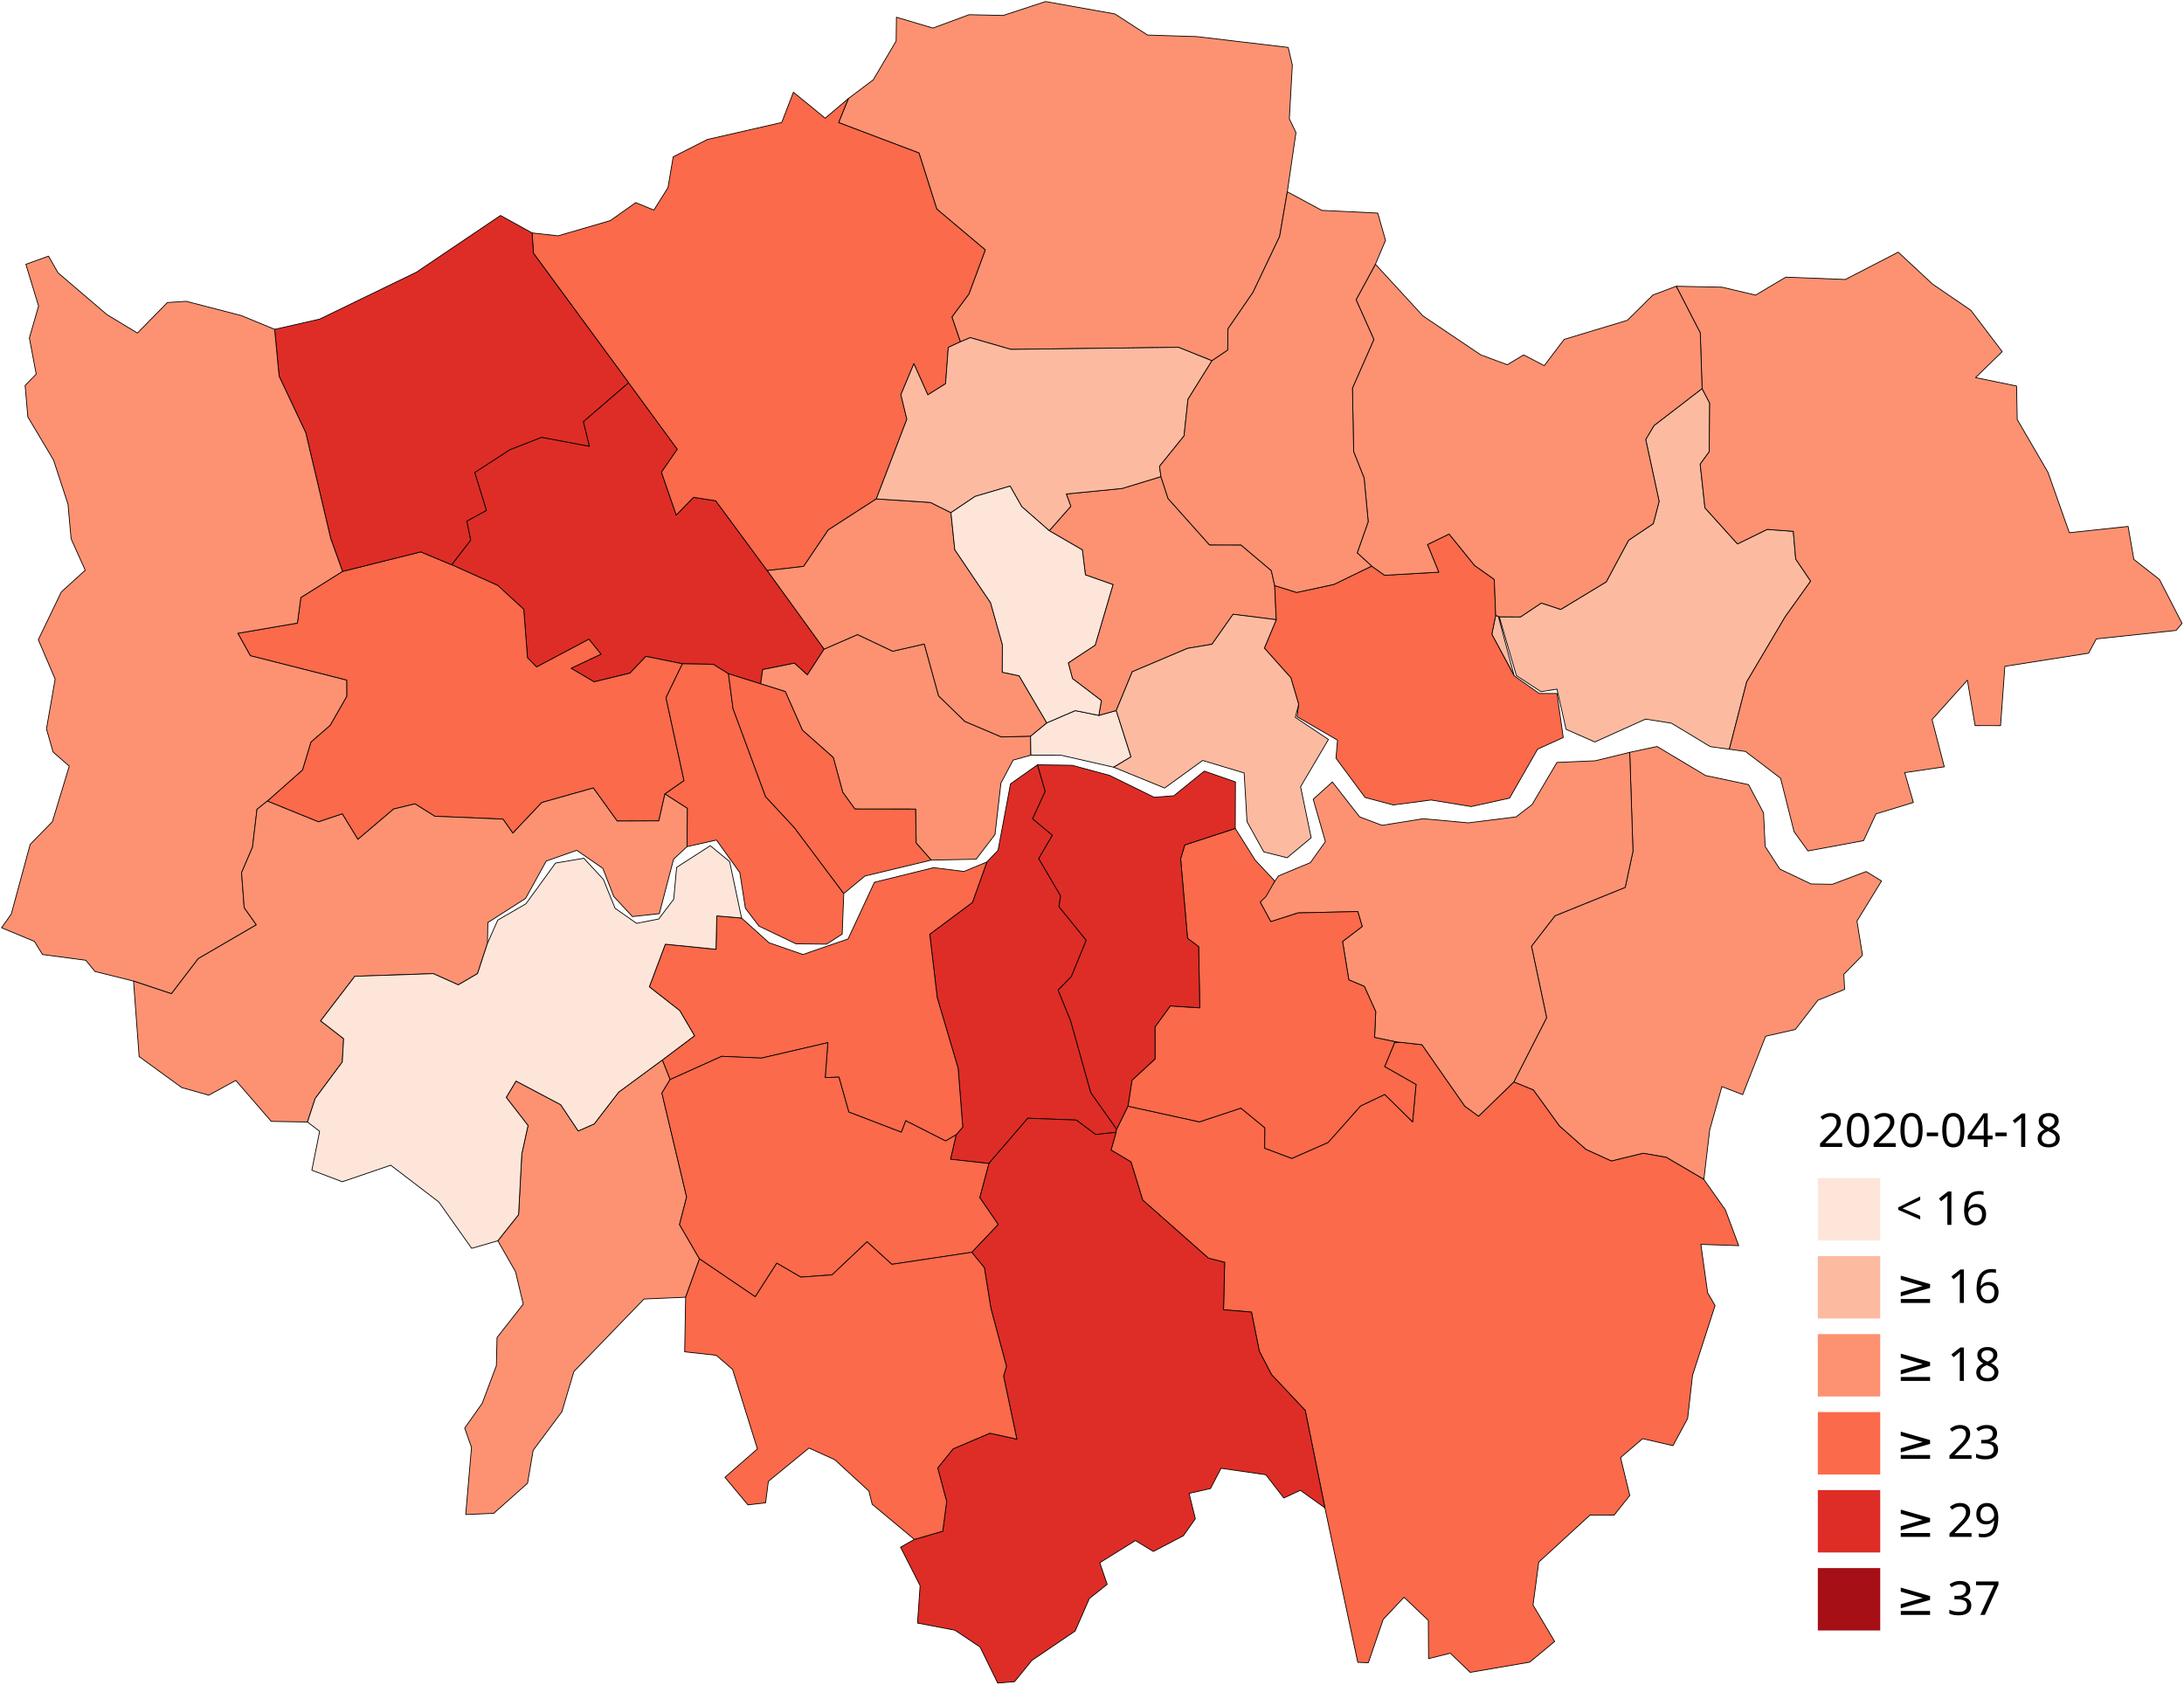
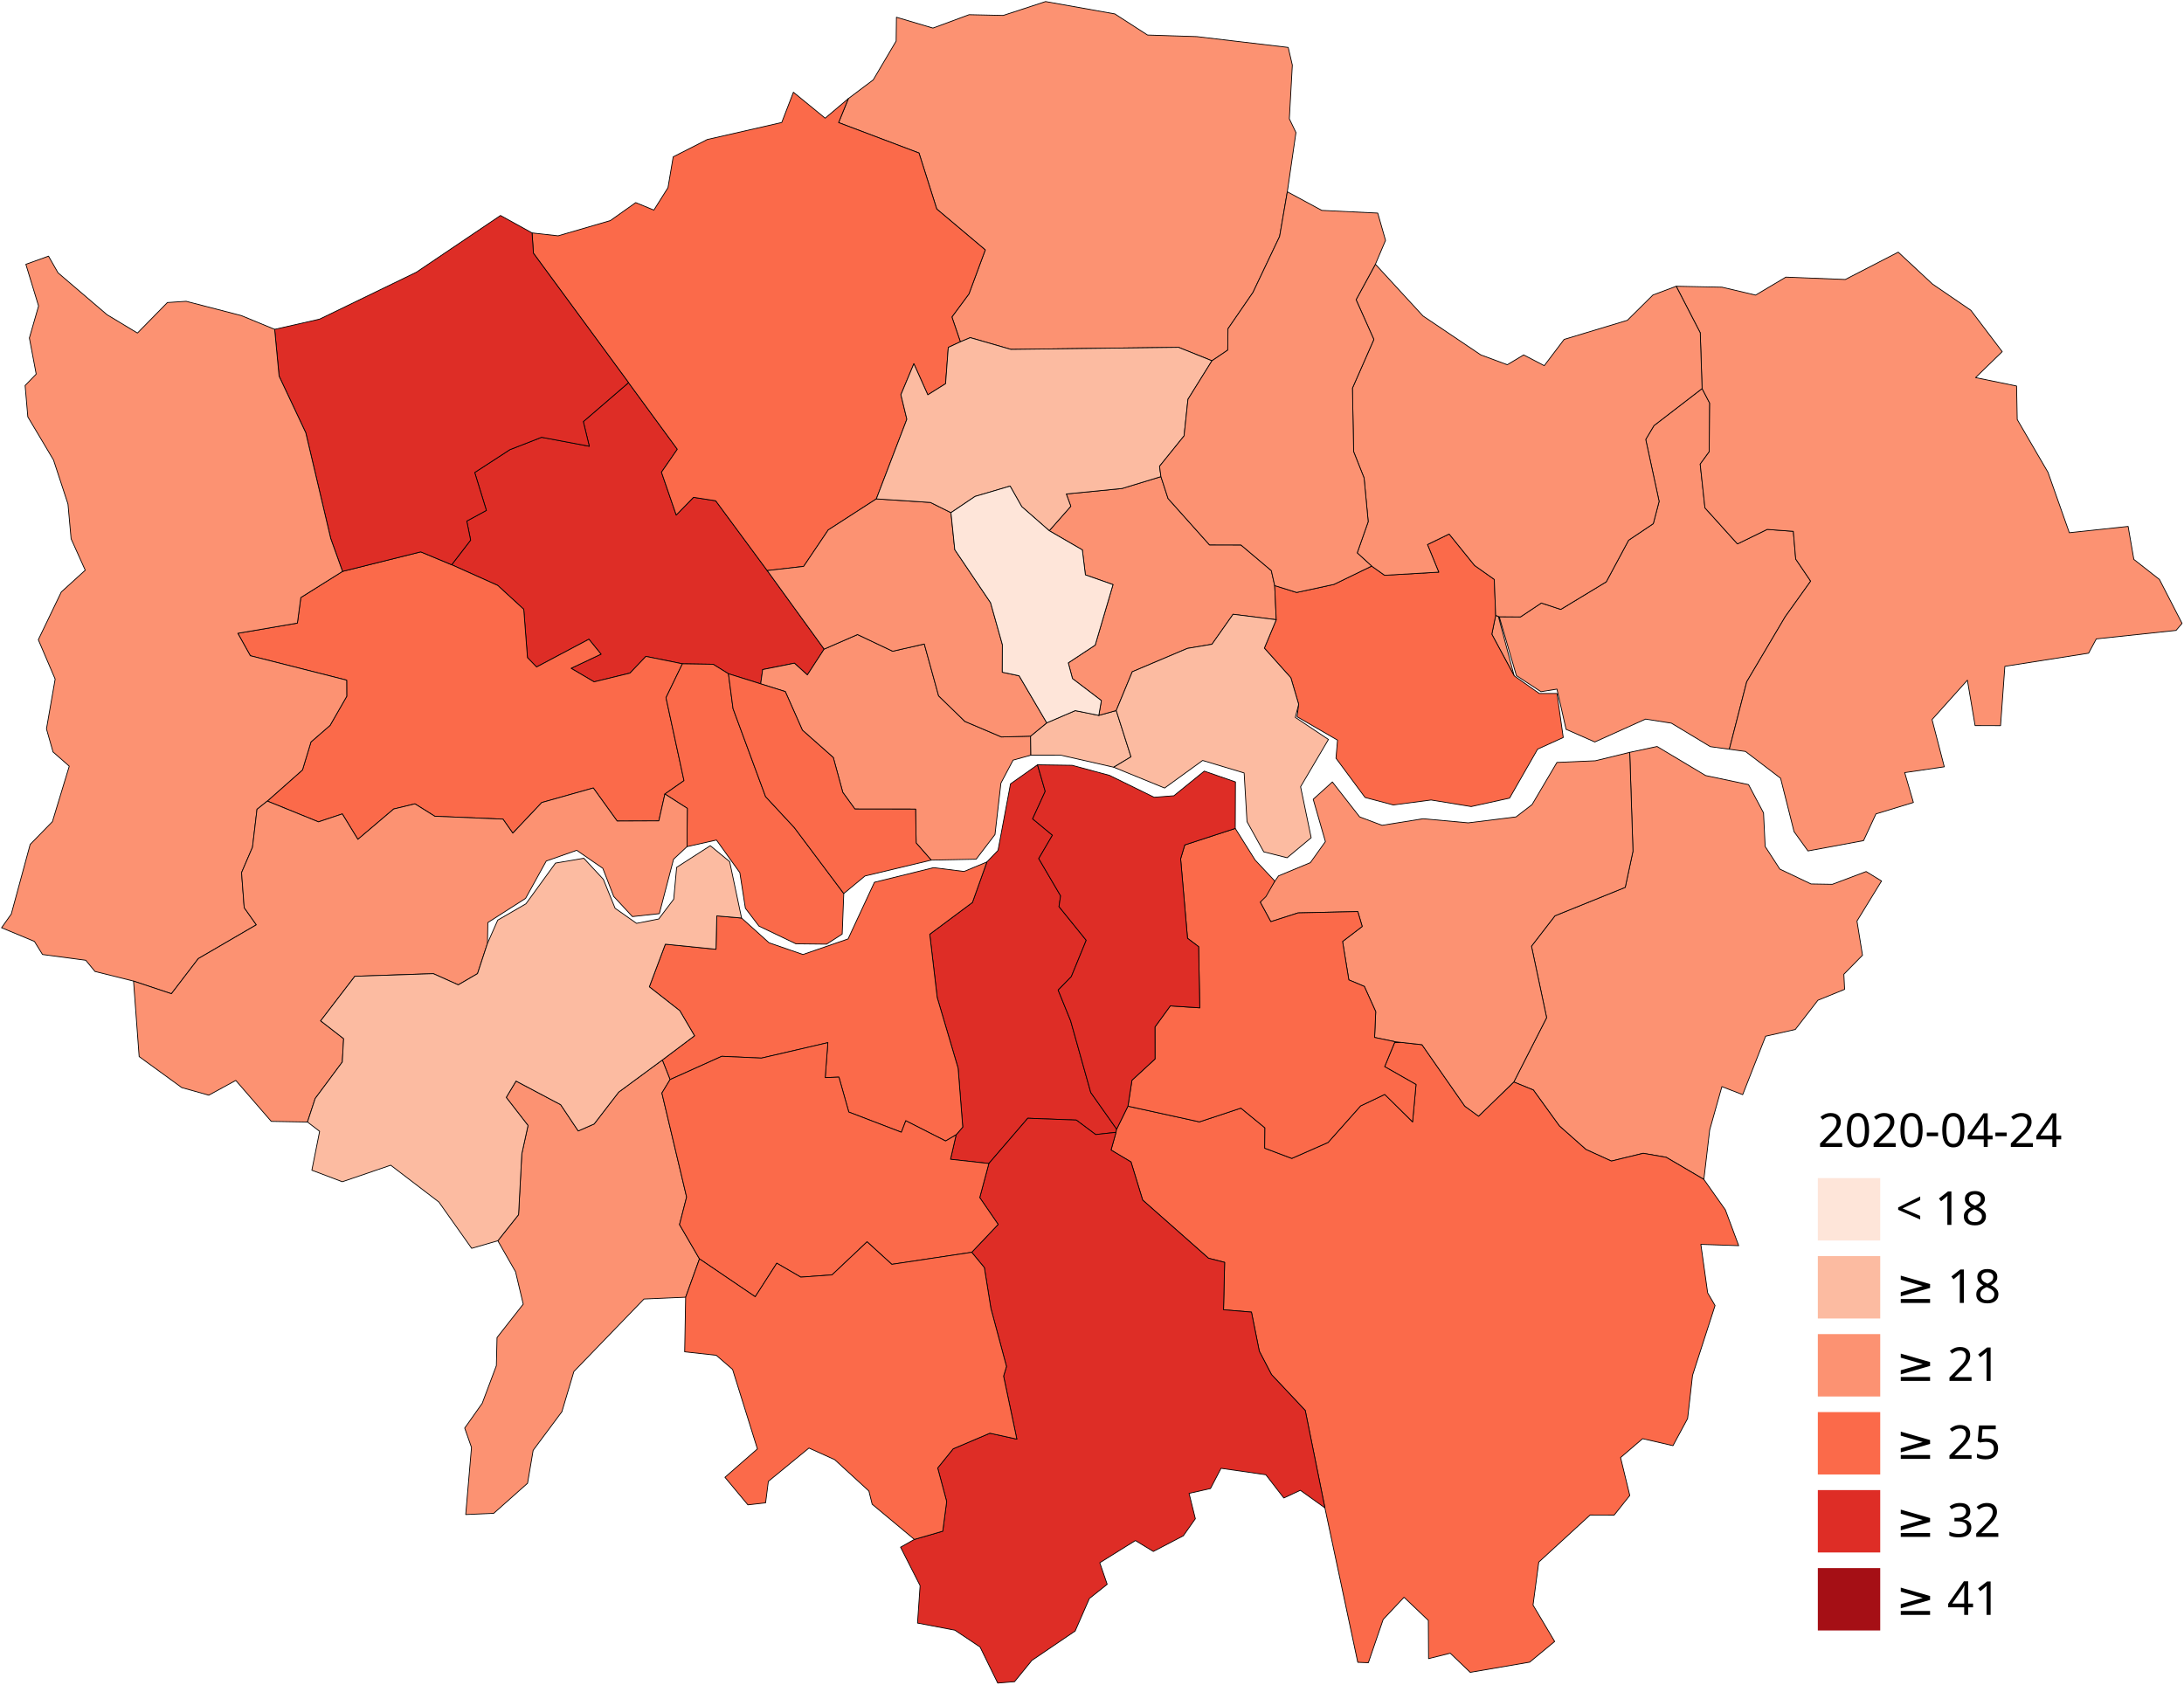
<svg xmlns="http://www.w3.org/2000/svg" version="1.1" baseProfile="tiny" width="1400" height="1080" stroke-linecap="round" stroke-linejoin="round">
  <g id="g1003" transform="translate(1145.275,-14.7215)">
    <g id="g979">
      <path fill="#fcbba1" d="M20 820H60V860H20z" />
      <path fill="#fc9272" d="M20 870H60V910H20z" />
      <path fill="#fb6a4a" d="M20 920H60V960H20z" />
      <path fill="#de2d26" d="M20 970H60V1010H20z" />
      <path fill="#fee5d9" d="M20 770H60V810H20z" />
      <path fill="#a50f15" d="M20 1020H60V1060H20z" />
    </g>
    <g id="g971" font-size="30px" font-family="Verdana" fill="#000">
      <text id="text907" y="1050" x="70" xml:space="preserve">
-         <tspan y="1050" x="70" id="tspan905">≥ 37</tspan>
+         <tspan y="1050" x="70" id="tspan905">≥ 41</tspan>
      </text>
      <text xml:space="preserve" x="70" y="1000" id="text921">
-         <tspan id="tspan919" x="70" y="1000">≥ 29</tspan>
+         <tspan id="tspan919" x="70" y="1000">≥ 32</tspan>
      </text>
      <text id="text925" y="950" x="70" xml:space="preserve">
-         <tspan y="950" x="70" id="tspan923">≥ 23</tspan>
+         <tspan y="950" x="70" id="tspan923">≥ 25</tspan>
      </text>
      <text xml:space="preserve" x="70" y="900" id="text929">
-         <tspan id="tspan927" x="70" y="900">≥ 18</tspan>
+         <tspan id="tspan927" x="70" y="900">≥ 21</tspan>
      </text>
      <text id="text933" y="850" x="70" xml:space="preserve">
-         <tspan y="850" x="70" id="tspan931">≥ 16</tspan>
+         <tspan y="850" x="70" id="tspan931">≥ 18</tspan>
      </text>
      <text xml:space="preserve" x="70" y="800" id="text937">
-         <tspan id="tspan935" x="70" y="800">&lt; 16</tspan>
+         <tspan id="tspan935" x="70" y="800">&lt; 18</tspan>
      </text>
      <text id="text941" y="750" x="20" xml:space="preserve">
-         <tspan y="750" x="20" id="tspan939">2020-04-18</tspan>
+         <tspan y="750" x="20" id="tspan939">2020-04-24</tspan>
      </text>
    </g>
  </g>
  <g id="layer" stroke="#000" stroke-width=".5">
    <path d="M 491.81 365.79 528.29 416.136 517.533 432.682 509.221 425.157 488.88 429.254 487.62 438.405 466.952 431.947 457.142 425.863 437.446 425.555 414.047 420.808 403.812 431.519 380.834 437.13 366.072 428.443 385.276 419.377 377.509 409.805 343.963 427.603 338.123 421.616 335.737 390.626 319.032 375.298 289.531 362.062 301.685 346.267 299.207 334.068 311.785 327.224 304.3 302.916 326.829 288.28 347.182 280.336 377.752 286.089 373.92 270.289 402.913 245.319 434.18 288.01 424.021 302.73 433.48 330.185 444.566 318.829 458.771 321.028 491.81 365.79 Z" style="fill:#de2d26" />
    <path d="M 825.776 30.396 828.418 41.733 826.499 76.164 830.74 84.978 825.209 122.946 820.27 151.573 803.189 187.472 787.175 210.76 787.002 224.445 776.888 231.286 755.462 222.673 648.056 224.001 621.938 216.465 615.61 219.123 610.189 203.204 621.117 188.444 631.581 160.214 600.476 134.01 589.099 98.097 537.565 78.591 543.829 63.184 559.756 51.196 574.447 26.315 574.636 11.05 598.036 17.991 621.218 9.419 643.082 9.9 670.261 1 714.639 8.915 735.604 22.462 767.295 23.477 825.776 30.396 Z" style="fill:#fc9272" />
    <path d="M 715.804 723.889 715.403 725.912 702.352 727.352 689.937 718.072 658.842 716.886 633.878 745.917 609.306 743.192 612.913 727.499 617.144 722.566 614.169 684.807 600.779 639.551 595.994 598.929 623.345 578.55 632.624 552.592 639.758 545.156 647.763 502.525 665.068 490.301 670.011 507.321 661.949 524.947 674.636 535.457 665.86 550.426 679.868 574.306 678.838 581.212 696.301 602.807 686.761 626.076 678.308 634.734 686.311 654.423 699.214 700.409 715.804 723.889 Z" style="fill:#de2d26" />
    <path d="M 612.913 727.499 606.161 731.478 580.641 718.505 577.797 725.865 544.095 712.921 537.764 690.522 528.981 690.844 530.676 668.433 488.101 678.342 462.686 677.181 429.531 692.109 424.55 679.552 445.197 664.023 435.758 647.946 416.229 632.652 426.499 605.304 458.976 608.564 459.456 587.167 475.362 588.536 492.964 604.388 514.72 611.921 543.643 601.936 560.533 565.616 598.498 556.235 617.973 558.695 632.624 552.592 623.345 578.55 595.994 598.929 600.779 639.551 614.169 684.807 617.144 722.566 612.913 727.499 Z" style="fill:#fb6a4a" />
    <path d="M 660.636 471.935 660.814 484.134 649.421 487.312 641.61 502.075 637.819 535.003 625.745 550.826 596.93 551.411 587.288 540.425 586.92 518.72 548.025 518.676 540.258 507.989 534.17 485.667 514.353 468.104 503.395 443.366 487.62 438.405 488.88 429.254 509.221 425.157 517.533 432.682 528.29 416.136 549.685 406.805 572.235 417.496 592.496 412.862 601.669 446.097 618.507 462.491 641.934 472.451 660.636 471.935 Z" style="fill:#fc9272" />
    <path d="M 1181.964 624.581 1182.441 634.279 1165.321 641.262 1150.836 659.995 1131.814 664.311 1117.111 701.783 1103.776 696.616 1095.961 724.373 1092.222 756.112 1068.103 741.943 1053.328 739.365 1032.943 744.342 1016.593 736.891 999.597 721.828 982.918 698.788 970.386 693.652 991.424 652.41 981.71 606.594 996.769 587.11 1041.82 568.87 1046.782 545.669 1044.691 482.324 1062.23 478.571 1093.359 497.193 1120.869 503.015 1130.477 521.131 1131.517 542.662 1140.913 557.158 1160.91 566.688 1174.565 566.922 1196.245 558.741 1206.121 564.807 1190.366 590.479 1193.912 612.396 1181.964 624.581 Z" style="fill:#fc9272" />
-     <path d="M 704.36 458.633 715.538 455.502 725.001 485.19 713.915 491.857 680.028 484.148 660.814 484.134 660.636 471.935 671.003 463.407 689.238 455.574 704.36 458.633 Z" style="fill:#fee5d9" />
-     <path d="M 1108.549 480.323 1096.357 478.673 1071.421 463.619 1054.852 461.009 1022.315 475.676 1003.903 467.565 998.043 441.786 987.784 443.427 972.044 433.11 961.067 395.406 974.646 395.516 988.034 386.588 1000.482 390.685 1029.649 373.009 1043.975 346.332 1059.801 335.713 1063.539 321.446 1054.951 281.729 1060.222 272.857 1091.081 249.099 1095.97 258.495 1095.633 289.65 1089.867 297.551 1092.919 325.594 1113.761 348.696 1132.846 339.389 1149.568 340.627 1151.093 358.413 1160.684 372.562 1144.404 395.324 1119.691 437.082 1108.549 480.323 Z M 970.619 433.258 956.297 406.608 958.769 394.503 960.493 395.181 970.619 433.258 Z" style="fill:#fcbba1" />
+     <path d="M 704.36 458.633 715.538 455.502 725.001 485.19 713.915 491.857 680.028 484.148 660.814 484.134 660.636 471.935 671.003 463.407 689.238 455.574 704.36 458.633 Z" style="fill:#fcbba1" />
+     <path d="M 1108.549 480.323 1096.357 478.673 1071.421 463.619 1054.852 461.009 1022.315 475.676 1003.903 467.565 998.043 441.786 987.784 443.427 972.044 433.11 961.067 395.406 974.646 395.516 988.034 386.588 1000.482 390.685 1029.649 373.009 1043.975 346.332 1059.801 335.713 1063.539 321.446 1054.951 281.729 1060.222 272.857 1091.081 249.099 1095.97 258.495 1095.633 289.65 1089.867 297.551 1092.919 325.594 1113.761 348.696 1132.846 339.389 1149.568 340.627 1151.093 358.413 1160.684 372.562 1144.404 395.324 1119.691 437.082 1108.549 480.323 Z M 970.619 433.258 956.297 406.608 958.769 394.503 960.493 395.181 970.619 433.258 Z" style="fill:#fc9272" />
    <path d="M 543.829 63.184 537.565 78.591 589.099 98.097 600.476 134.01 631.581 160.214 621.117 188.444 610.189 203.204 615.61 219.123 607.88 222.714 606.149 245.975 594.75 253.125 585.805 233.184 577.499 253.044 581.319 268.771 561.759 319.832 530.915 339.745 515.158 363.108 491.81 365.79 458.771 321.028 444.566 318.829 433.48 330.185 424.021 302.73 434.18 288.01 402.913 245.319 341.945 162.348 341.069 149.312 357.764 151.183 391.244 141.42 407.511 129.886 419.152 134.68 428.193 120.311 431.539 100.547 453.375 89.436 501.117 78.523 508.592 59.116 528.948 75.758 543.829 63.184 Z" style="fill:#fb6a4a" />
    <path d="M 970.386 693.652 982.918 698.788 999.597 721.828 1016.593 736.891 1032.943 744.342 1053.328 739.365 1068.103 741.943 1092.222 756.112 1106.006 775.627 1114.558 798.587 1090.296 797.761 1094.656 828.848 1099.4 836.961 1084.957 881.725 1081.807 909.411 1072.425 926.814 1052.965 922.322 1038.828 934.431 1044.733 958.738 1034.733 971.305 1019.309 971.265 986.38 1001.46 982.713 1028.997 996.579 1052.333 980.577 1065.59 942.441 1072.133 929.649 1059.858 915.742 1063.338 915.589 1038.83 900.023 1023.993 886.652 1038.214 877.145 1065.957 870.365 1065.687 849.298 966.685 836.711 904.256 815.059 881.231 807.24 866.223 802.214 841.162 784.322 839.677 785.03 809.276 774.678 806.646 732.478 769.362 724.999 744.919 712.21 737.287 715.403 725.912 715.804 723.889 723.047 709.158 768.855 719.221 795.443 710.409 810.842 723.045 810.688 736.086 828.077 742.643 851.338 732.407 872.14 709.015 887.653 701.626 905.506 719.227 907.721 695.275 887.596 683.819 894.196 667.829 911.519 669.742 938.985 709.152 947.794 715.59 970.386 693.652 Z" style="fill:#fb6a4a" />
    <path d="M 609.592 328.655 612.041 352.384 634.986 386.396 642.554 413.284 642.495 430.959 653.27 433.229 671.003 463.407 660.636 471.935 641.934 472.451 618.507 462.491 601.669 446.097 592.496 412.862 572.235 417.496 549.685 406.805 528.29 416.136 491.81 365.79 515.158 363.108 530.915 339.745 561.759 319.832 596.445 322.114 609.592 328.655 Z" style="fill:#fc9272" />
    <path d="M 715.403 725.912 712.21 737.287 724.999 744.919 732.478 769.362 774.678 806.646 785.03 809.276 784.322 839.677 802.214 841.162 807.24 866.223 815.059 881.231 836.711 904.256 849.298 966.685 833.552 955.418 822.958 960.353 811.438 945.452 782.718 941.312 775.966 954.292 762.223 957.397 766.253 973.65 758.543 984.594 739.314 994.628 727.832 987.64 704.99 1001.864 709.745 1015.7 698.324 1024.787 689.211 1045.629 661.494 1064.445 650.355 1078.11 639.557 1079 628.263 1055.909 612.116 1045.101 588.153 1040.536 589.815 1016.568 577.283 991.894 586.125 986.903 604.324 981.626 606.839 962.617 601.074 941.104 611 928.817 634.544 918.808 651.822 922.611 643.317 882.217 645.181 876.032 635.189 838.805 630.991 812.661 622.896 802.834 639.843 784.96 628.033 767.76 633.878 745.917 658.842 716.886 689.937 718.072 702.352 727.352 715.403 725.912 Z" style="fill:#de2d26" />
    <path d="M 289.531 362.062 319.032 375.298 335.737 390.626 338.123 421.616 343.963 427.603 377.509 409.805 385.276 419.377 366.072 428.443 380.834 437.13 403.812 431.519 414.047 420.808 437.446 425.555 426.925 447.283 438.452 500.45 426.222 509.034 422.327 526.249 395.612 526.362 380.327 505.171 347.297 514.493 328.729 534.129 322.419 525.143 278.708 523.294 265.993 515.34 252.341 518.65 229.401 538.116 219.426 521.791 204.163 526.892 171.356 513.568 193.904 493.596 199.338 475.656 211.598 465.017 222.264 446.424 222.229 436.051 160.463 420.383 152.443 406.002 190.633 399.456 192.834 383.072 219.571 366.314 269.698 353.798 289.531 362.062 Z" style="fill:#fb6a4a" />
    <path d="M 970.386 693.652 947.794 715.59 938.985 709.152 911.519 669.742 894.196 667.829 881.146 665.091 881.884 648.547 874.571 632.38 864.634 628.188 860.626 603.566 873.214 593.946 870.382 584.4 832.061 585.259 814.616 590.874 807.83 578.35 819.572 561.513 839.979 553.028 849.609 539.531 841.799 512.4 854.082 501.307 871.568 523.7 885.949 529.107 912.242 524.878 941.171 527.522 971.823 523.709 982.09 515.805 998.031 488.798 1022.642 487.725 1044.691 482.324 1046.782 545.669 1041.82 568.87 996.769 587.11 981.71 606.594 991.424 652.41 970.386 693.652 Z" style="fill:#fc9272" />
    <path d="M 817.114 375.419 818.101 397.297 790.445 393.805 776.901 413.022 761.128 415.696 725.822 430.657 715.538 455.502 704.36 458.633 706.008 449.136 687.481 435.041 684.783 424.949 702.042 413.568 713.463 374.786 695.77 368.556 693.802 352.539 672.595 340.249 686.407 324.568 683.518 316.67 719.228 313.166 744.185 305.561 748.747 319.583 775.324 349.326 795.47 349.37 814.955 365.826 817.114 375.419 Z" style="fill:#fc9272" />
    <path d="M 466.952 431.947 469.89 454.254 490.76 510.712 509.159 530.537 540.883 572.85 539.867 598.842 529.88 605.284 510.212 605.077 486.525 593.729 477.809 582.267 474.264 559.473 459.27 538.531 440.397 542.78 440.576 518.234 426.222 509.034 438.452 500.45 426.925 447.283 437.446 425.555 457.142 425.863 466.952 431.947 Z" style="fill:#fb6a4a" />
    <path d="M 776.888 231.286 761.517 255.977 759.017 279.442 743.299 298.927 744.185 305.561 719.228 313.166 683.518 316.67 686.407 324.568 672.595 340.249 654.946 324.779 647.496 311.626 625.008 318.269 609.592 328.655 596.445 322.114 561.759 319.832 581.319 268.771 577.499 253.044 585.805 233.184 594.75 253.125 606.149 245.975 607.88 222.714 615.61 219.123 621.938 216.465 648.056 224.001 755.462 222.673 776.888 231.286 Z" style="fill:#fcbba1" />
    <path d="M 341.069 149.312 341.945 162.348 402.913 245.319 373.92 270.289 377.752 286.089 347.182 280.336 326.829 288.28 304.3 302.916 311.785 327.224 299.207 334.068 301.685 346.267 289.531 362.062 269.698 353.798 219.571 366.314 211.994 345.232 196.003 277.432 178.895 241.135 176.058 211.138 204.865 204.592 266.901 174.513 320.833 138.141 341.069 149.312 Z" style="fill:#de2d26" />
    <path d="M 1364.18 337.481 1367.848 358.616 1384.264 371.487 1398.753 399.635 1394.921 404.155 1343.777 409.591 1338.86 418.747 1285.164 427.184 1282.405 465.213 1266.087 465.17 1261.147 436.057 1238.486 461.312 1246.344 491.594 1220.957 495.313 1226.537 514.47 1202.548 521.779 1194.589 538.919 1158.953 545.542 1150.028 533.14 1141.407 498.94 1118.868 481.745 1108.549 480.323 1119.691 437.082 1144.404 395.324 1160.684 372.562 1151.093 358.413 1149.568 340.627 1132.846 339.389 1113.761 348.696 1092.919 325.594 1089.867 297.551 1095.633 289.65 1095.97 258.495 1091.081 249.099 1089.903 213.381 1074.476 183.509 1103.849 184.109 1125.37 189.183 1144.774 177.666 1182.886 179.169 1216.809 161.649 1238.785 182.105 1263.379 198.928 1283.478 225.442 1266.385 242.072 1292.678 247.471 1293.096 268.958 1312.808 302.789 1326.493 341.528 1364.18 337.481 Z" style="fill:#fc9272" />
    <path d="M 176.058 211.138 178.895 241.135 196.003 277.432 211.994 345.232 219.571 366.314 192.834 383.072 190.633 399.456 152.443 406.002 160.463 420.383 222.229 436.051 222.264 446.424 211.598 465.017 199.338 475.656 193.904 493.596 171.356 513.568 164.751 518.84 161.857 543.143 154.849 559.447 156.543 581.904 164.314 592.889 127.125 614.544 109.885 637.073 85.6 628.966 60.88 622.801 54.981 615.614 27.244 611.927 22.068 603.541 1 594.765 7.229 585.98 19.346 541.332 33.603 526.732 44.394 491.194 33.998 482.07 29.784 467.293 35.35 435.355 24.553 410.119 39.284 379.51 54.639 365.554 45.586 345.435 43.567 323.114 34.305 294.916 17.838 267.261 16.093 247.132 23.2 239.823 18.827 216.674 24.721 196.164 16.571 169.444 31.105 164.21 37.199 174.897 68.602 201.738 88.11 213.509 107.302 193.949 119.341 193.156 154.683 202.31 176.058 211.138 Z" style="fill:#fc9272" />
    <path d="M 426.222 509.034 440.576 518.234 440.397 542.78 431.772 550.837 422.656 585.729 405.389 587.62 393.411 574.697 386.417 556.672 369.701 545.126 350.165 551.996 336.919 575.944 312.731 591.436 312.473 604.794 306.117 624.182 293.756 631.385 277.768 624.206 227.456 625.891 205.549 654.449 220.277 665.884 219.424 680.845 202.042 704.241 197.102 719.315 173.873 718.906 151.146 692.652 133.822 702.116 116.51 697.255 89.198 677.373 85.6 628.966 109.885 637.073 127.125 614.544 164.314 592.889 156.543 581.904 154.849 559.447 161.857 543.143 164.751 518.84 171.356 513.568 204.163 526.892 219.426 521.791 229.401 538.116 252.341 518.65 265.993 515.34 278.708 523.294 322.419 525.143 328.729 534.129 347.297 514.493 380.327 505.171 395.612 526.362 422.327 526.249 426.222 509.034 Z" style="fill:#fc9272" />
    <path d="M 672.595 340.249 693.802 352.539 695.77 368.556 713.463 374.786 702.042 413.568 684.783 424.949 687.481 435.041 706.008 449.136 704.36 458.633 689.238 455.574 671.003 463.407 653.27 433.229 642.495 430.959 642.554 413.284 634.986 386.396 612.041 352.384 609.592 328.655 625.008 318.269 647.496 311.626 654.946 324.779 672.595 340.249 Z" style="fill:#fee5d9" />
    <path d="M 487.62 438.405 503.395 443.366 514.353 468.104 534.17 485.667 540.258 507.989 548.025 518.676 586.92 518.72 587.288 540.425 596.93 551.411 554.479 561.591 540.883 572.85 509.159 530.537 490.76 510.712 469.89 454.254 466.952 431.947 487.62 438.405 Z" style="fill:#fb6a4a" />
    <path d="M 429.531 692.109 424.289 700.742 440.132 767.399 435.592 785.059 448.379 807.056 439.518 831.638 412.812 832.79 367.86 879.286 360.191 905.039 341.769 929.78 338.177 950.9 316.485 970.189 298.538 970.966 302.238 927.937 297.885 915.528 309.122 899.632 318.181 875.505 318.605 857.485 335.402 836.069 330.471 815.302 319.12 795.44 332.418 778.696 334.478 739.763 338.479 721.552 324.508 703.551 330.79 693.05 359.401 708.195 370.653 725.041 380.859 720.567 396.595 700.142 424.55 679.552 429.531 692.109 Z" style="fill:#fc9272" />
    <path d="M 804.578 551.373 817.211 564.843 811.615 574.606 811.437 574.841 807.83 578.35 814.616 590.874 832.061 585.259 870.382 584.4 873.214 593.946 860.626 603.566 864.634 628.188 874.571 632.38 881.884 648.547 881.146 665.091 894.196 667.829 887.596 683.819 907.721 695.275 905.506 719.227 887.653 701.626 872.14 709.015 851.338 732.407 828.077 742.643 810.688 736.086 810.842 723.045 795.443 710.409 768.855 719.221 723.047 709.158 725.619 692.526 740.41 678.895 740.365 658.37 750.179 644.874 769.085 646.112 768.364 606.93 761.236 601.532 756.811 550.57 759.465 541.682 791.831 531.101 804.578 551.373 Z" style="fill:#fb6a4a" />
    <path d="M 612.913 727.499 609.306 743.192 633.878 745.917 628.033 767.76 639.843 784.96 622.896 802.834 571.679 810.551 555.811 796.108 533.37 817.304 513.332 818.764 497.943 809.822 484.119 831.333 448.379 807.056 435.592 785.059 440.132 767.399 424.289 700.742 429.531 692.109 462.686 677.181 488.101 678.342 530.676 668.433 528.981 690.844 537.764 690.522 544.095 712.921 577.797 725.865 580.641 718.505 606.161 731.478 612.913 727.499 Z" style="fill:#fb6a4a" />
    <path d="M 958.769 394.503 956.297 406.608 970.619 433.258 986.72 444.584 998.073 444.572 1002.082 472.821 985.652 480.272 967.678 511.663 943.071 517.074 917.375 512.869 893.13 516.055 875.033 511.24 856.399 486.084 857.392 474.493 831.448 459.499 832.49 451.551 827.45 434.493 810.481 415.524 818.101 397.297 817.114 375.419 831.183 379.816 855.061 374.658 879.263 362.918 887.548 368.794 922.275 366.793 915.031 349.105 928.932 342.34 945.231 362.508 957.89 371.464 958.769 394.503 Z" style="fill:#fb6a4a" />
    <path d="M 881.673 169.389 912.151 202.542 949.187 227.493 966.194 233.822 976.695 227.526 989.909 234.411 1002.651 217.577 1043.198 205.328 1059.569 189.118 1074.476 183.509 1089.903 213.381 1091.081 249.099 1060.222 272.857 1054.951 281.729 1063.539 321.446 1059.801 335.713 1043.975 346.332 1029.649 373.009 1000.482 390.685 988.034 386.588 974.646 395.516 961.067 395.406 960.493 395.181 958.769 394.503 957.89 371.464 945.231 362.508 928.932 342.34 915.031 349.105 922.275 366.793 887.548 368.794 879.263 362.918 870.006 354.468 877.051 334.427 874.413 306.44 867.712 289.562 866.945 248.842 880.675 217.638 869.282 192.151 881.673 169.389 Z" style="fill:#fc9272" />
-     <path d="M 475.362 588.536 459.456 587.167 458.976 608.564 426.499 605.304 416.229 632.652 435.758 647.946 445.197 664.023 424.55 679.552 396.595 700.142 380.859 720.567 370.653 725.041 359.401 708.195 330.79 693.05 324.508 703.551 338.479 721.552 334.478 739.763 332.418 778.696 319.12 795.44 302.352 800.298 281.327 770.611 250.458 747.007 219.422 757.609 199.906 750.219 204.89 725.281 197.102 719.315 202.042 704.241 219.424 680.845 220.277 665.884 205.549 654.449 227.456 625.891 277.768 624.206 293.756 631.385 306.117 624.182 312.473 604.794 319.072 589.883 337.132 579.422 356.093 553.316 374.242 550.222 386.771 563.734 394.285 582.272 408.042 591.948 422.255 589.161 431.875 576.446 433.743 556.045 455.309 542.168 467.725 552.387 475.362 588.536 Z" style="fill:#fee5d9" />
+     <path d="M 475.362 588.536 459.456 587.167 458.976 608.564 426.499 605.304 416.229 632.652 435.758 647.946 445.197 664.023 424.55 679.552 396.595 700.142 380.859 720.567 370.653 725.041 359.401 708.195 330.79 693.05 324.508 703.551 338.479 721.552 334.478 739.763 332.418 778.696 319.12 795.44 302.352 800.298 281.327 770.611 250.458 747.007 219.422 757.609 199.906 750.219 204.89 725.281 197.102 719.315 202.042 704.241 219.424 680.845 220.277 665.884 205.549 654.449 227.456 625.891 277.768 624.206 293.756 631.385 306.117 624.182 312.473 604.794 319.072 589.883 337.132 579.422 356.093 553.316 374.242 550.222 386.771 563.734 394.285 582.272 408.042 591.948 422.255 589.161 431.875 576.446 433.743 556.045 455.309 542.168 467.725 552.387 475.362 588.536 Z" style="fill:#fcbba1" />
    <path d="M 791.831 531.101 759.465 541.682 756.811 550.57 761.236 601.532 768.364 606.93 769.085 646.112 750.179 644.874 740.365 658.37 740.41 678.895 725.619 692.526 723.047 709.158 715.804 723.889 699.214 700.409 686.311 654.423 678.308 634.734 686.761 626.076 696.301 602.807 678.838 581.212 679.868 574.306 665.86 550.426 674.636 535.457 661.949 524.947 670.011 507.321 665.068 490.301 687.25 490.621 711.241 497.091 739.851 511.13 752.482 510.151 771.968 494.348 791.948 501.279 791.831 531.101 Z" style="fill:#de2d26" />
    <path d="M 622.896 802.834 630.991 812.661 635.189 838.805 645.181 876.032 643.317 882.217 651.822 922.611 634.544 918.808 611 928.817 601.074 941.104 606.839 962.617 604.324 981.626 586.125 986.903 559.085 964.352 556.972 955.871 535.071 935.793 518.566 928.332 492.533 949.693 490.769 963.457 479.424 964.75 464.711 947.089 485.519 928.883 469.601 877.927 459.132 868.861 438.896 866.643 439.518 831.638 448.379 807.056 484.119 831.333 497.943 809.822 513.332 818.764 533.37 817.304 555.811 796.108 571.679 810.551 622.896 802.834 Z" style="fill:#fb6a4a" />
    <path d="M 818.101 397.297 810.481 415.524 827.45 434.493 832.49 451.551 830.319 459.904 851.565 474.069 833.712 504.371 840.5 537.056 825.077 549.903 810.101 546.115 799.364 526.754 797.525 495.537 770.921 487.526 746.549 505.197 713.915 491.857 725.001 485.19 715.538 455.502 725.822 430.657 761.128 415.696 776.901 413.022 790.445 393.805 818.101 397.297 Z" style="fill:#fcbba1" />
    <path d="M 881.673 169.389 869.282 192.151 880.675 217.638 866.945 248.842 867.712 289.562 874.413 306.44 877.051 334.427 870.006 354.468 879.263 362.918 855.061 374.658 831.183 379.816 817.114 375.419 814.955 365.826 795.47 349.37 775.324 349.326 748.747 319.583 744.185 305.561 743.299 298.927 759.017 279.442 761.517 255.977 776.888 231.286 787.002 224.445 787.175 210.76 803.189 187.472 820.27 151.573 825.209 122.946 847.29 134.872 883.165 136.6 888.167 154.087 881.673 169.389 Z" style="fill:#fc9272" />
  </g>
</svg>
